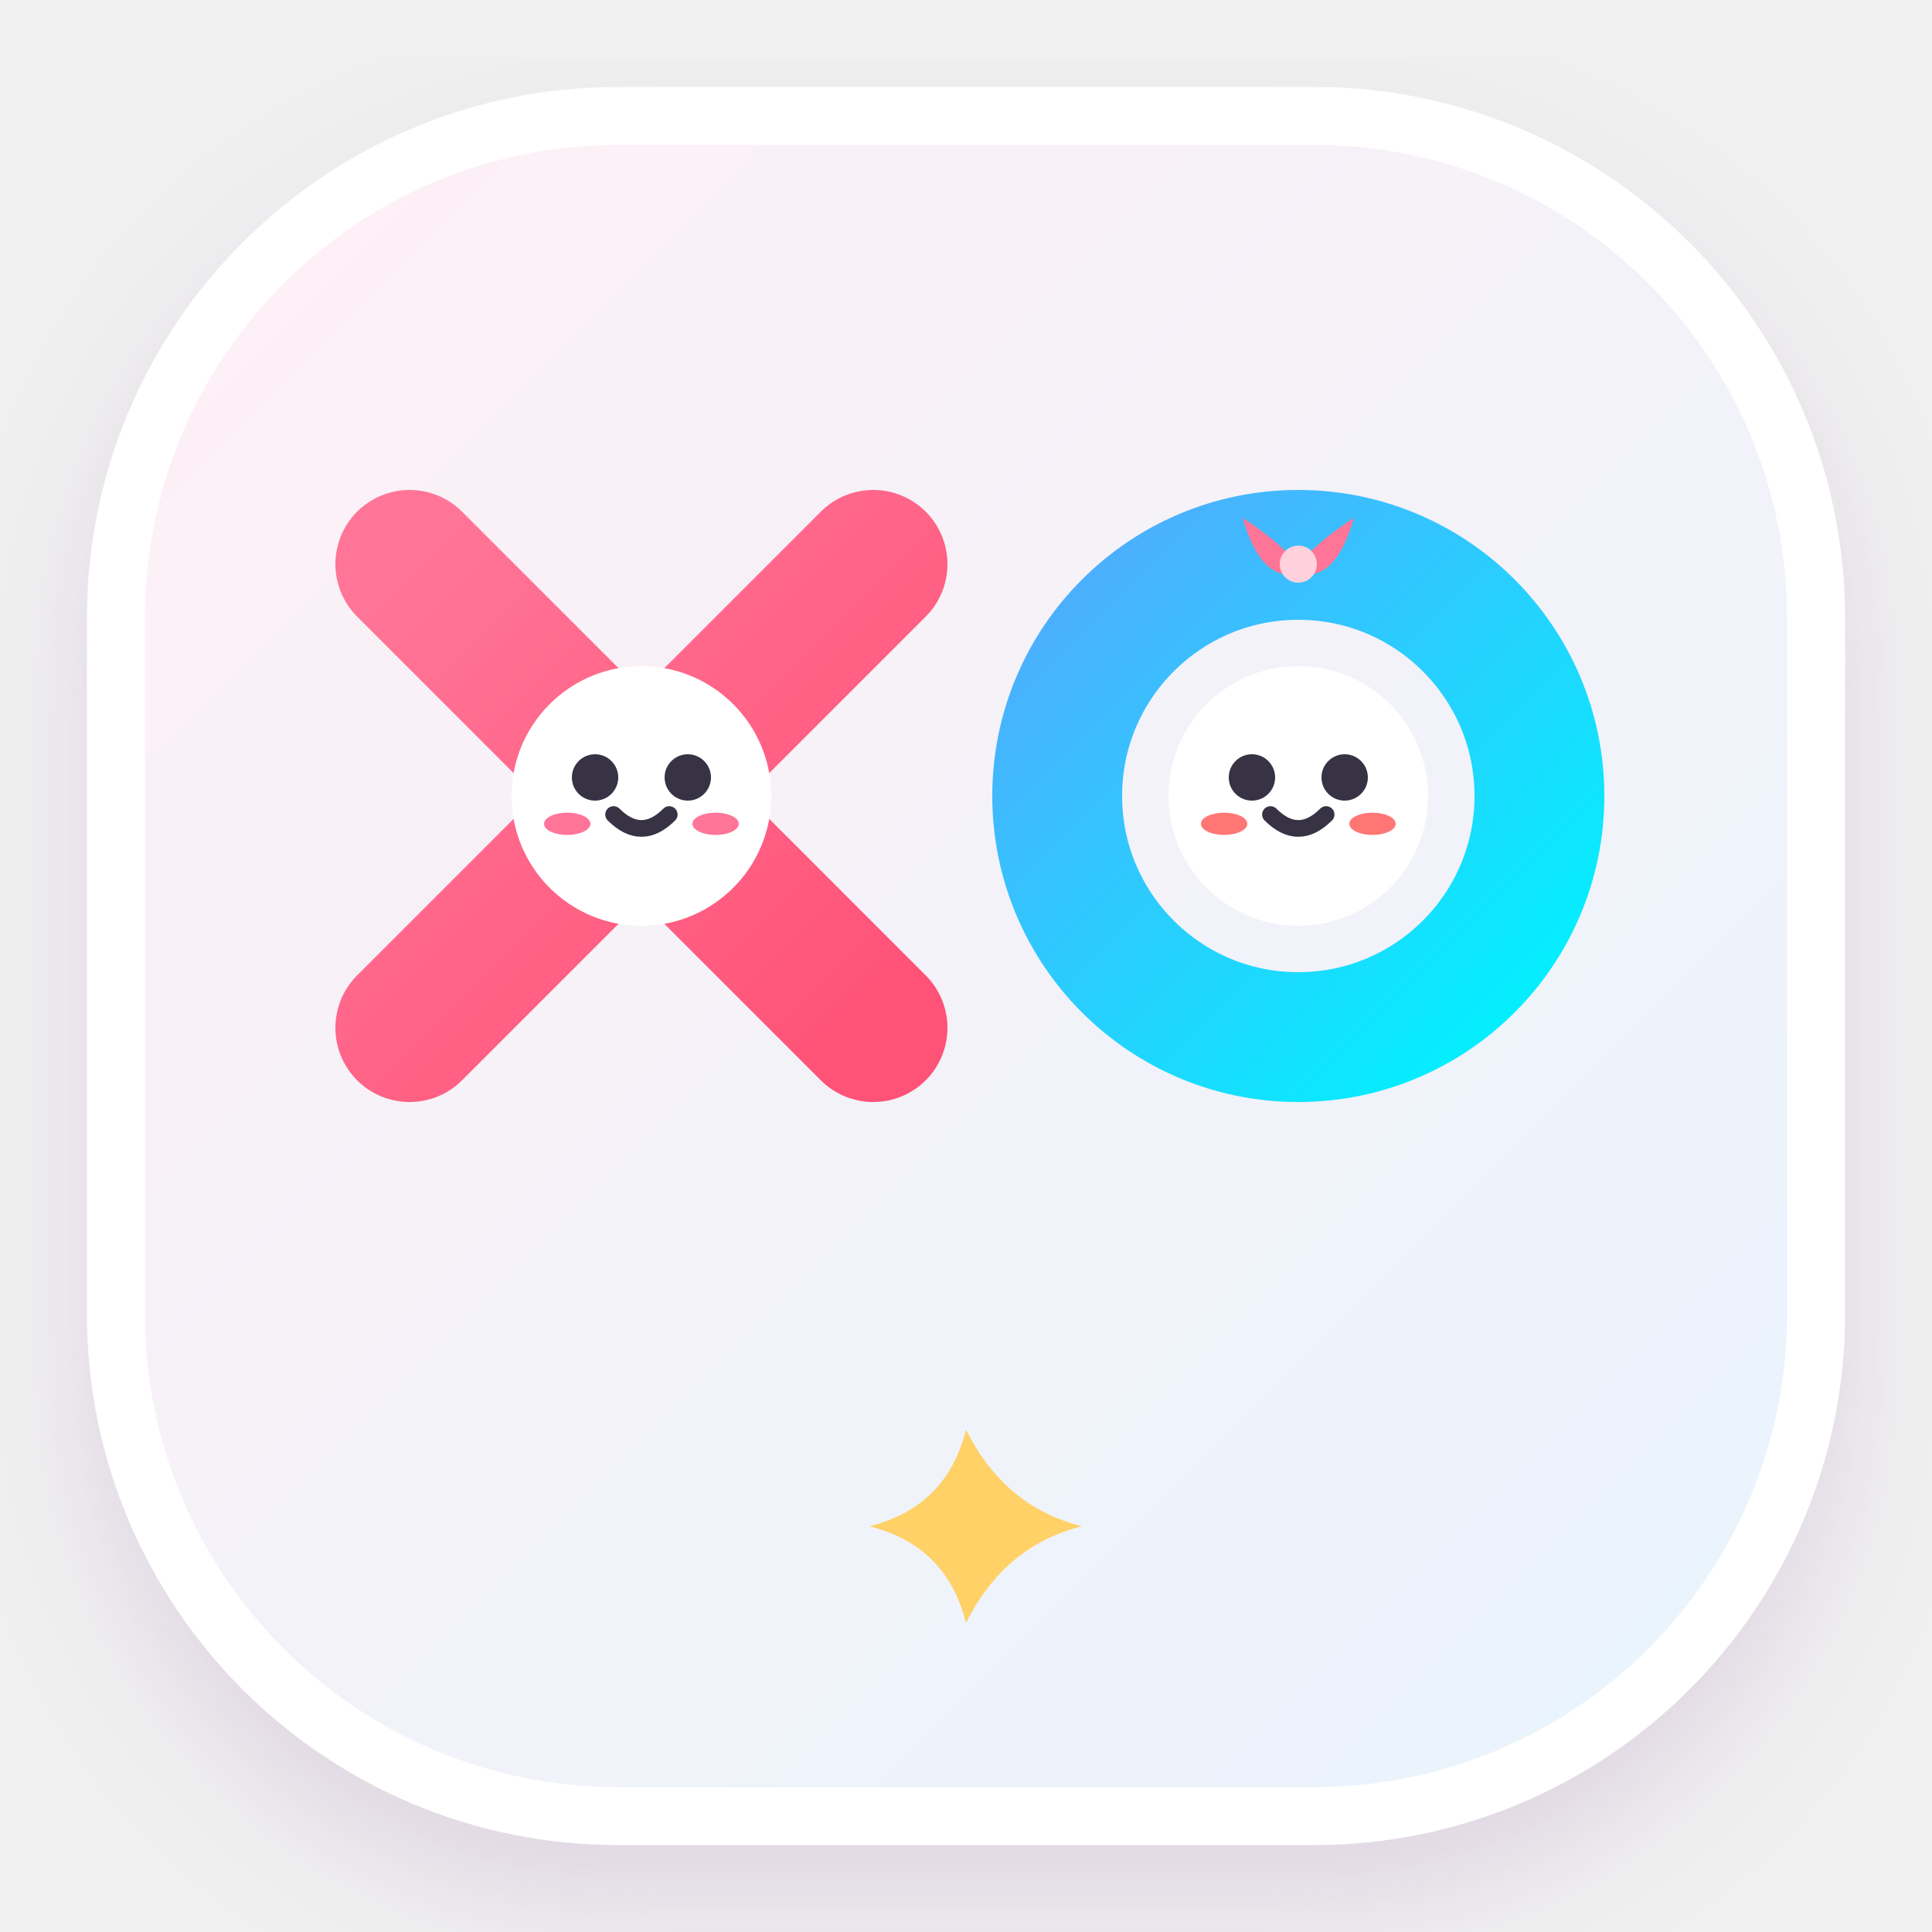
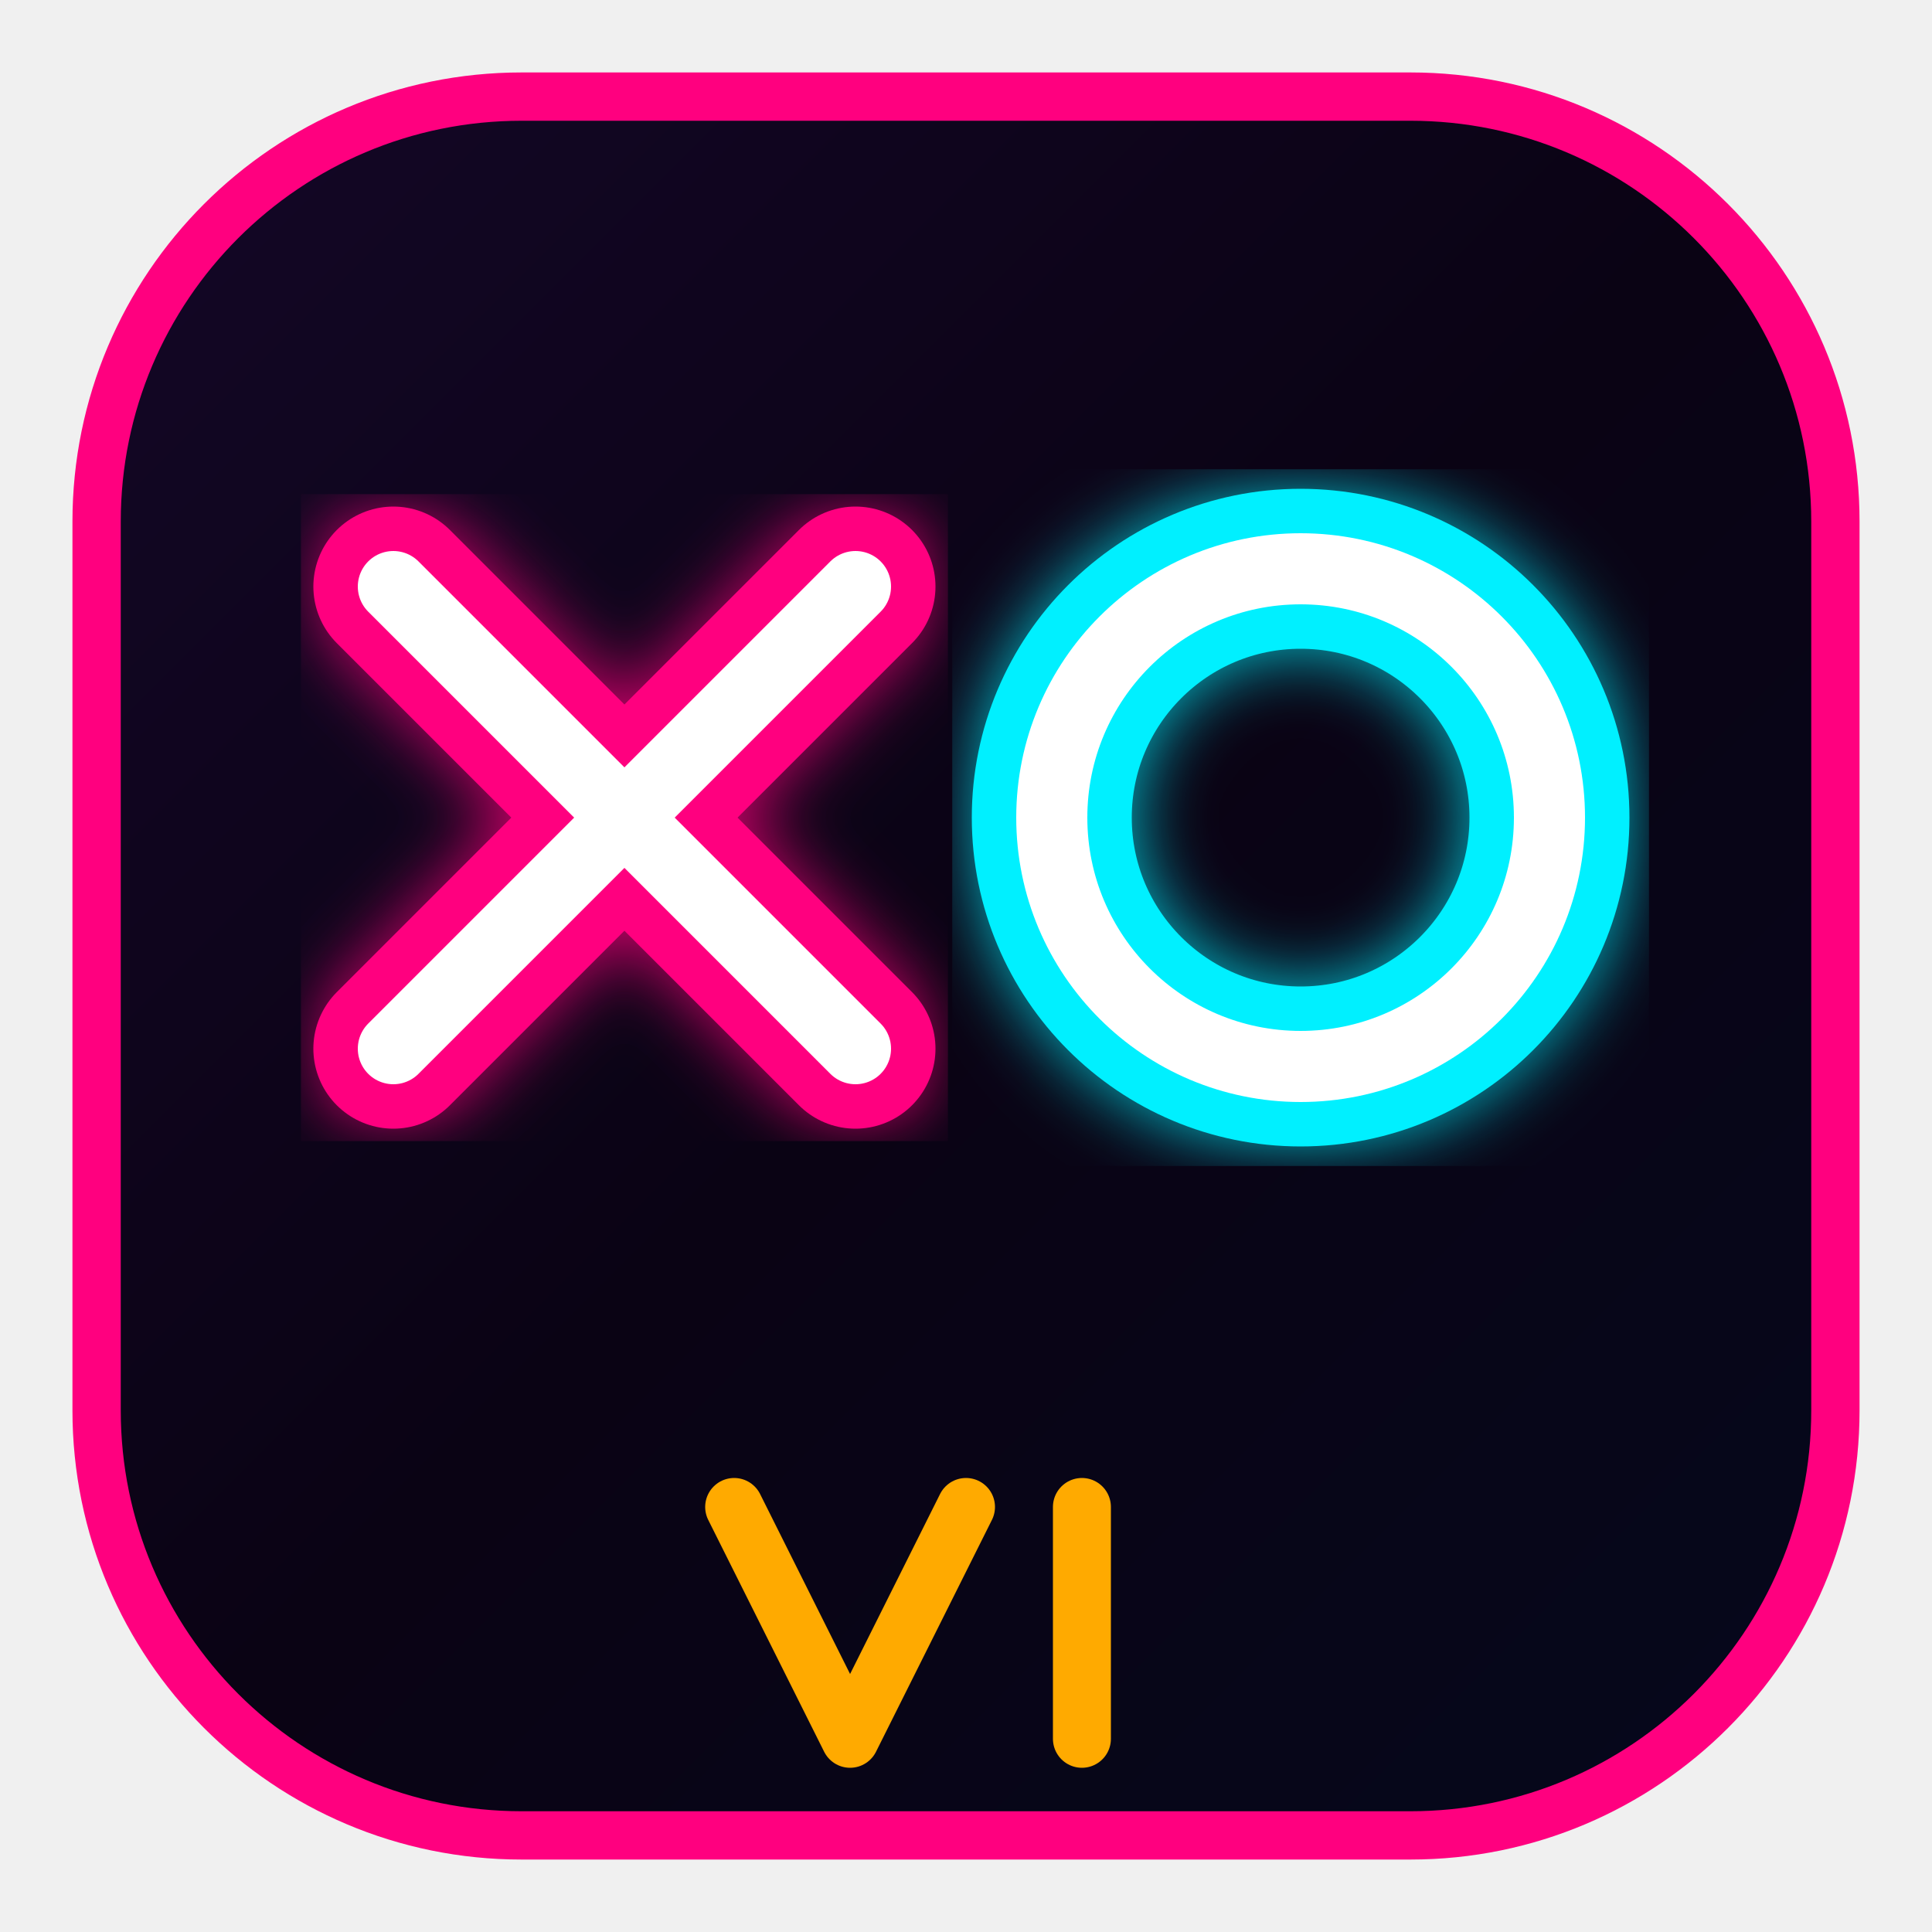
<svg xmlns="http://www.w3.org/2000/svg" viewBox="0 0 100 100">
  <defs>
-     <linearGradient id="bgGrad" x1="0%" y1="0%" x2="100%" y2="100%">
-       <stop offset="0%" stop-color="#fff0f5" />
-       <stop offset="100%" stop-color="#e8f4fd" />
+     <linearGradient id="gtaBg" x1="0%" y1="0%" x2="100%" y2="100%">
+       <stop offset="0%" stop-color="#140727" />
+       <stop offset="50%" stop-color="#0a0314" />
+       <stop offset="100%" stop-color="#05081c" />
    </linearGradient>
-     <linearGradient id="xGradFav" x1="0%" y1="0%" x2="100%" y2="100%">
-       <stop offset="0%" stop-color="#ff7597" />
+     <linearGradient id="neonPinkGrad" x1="0%" y1="0%" x2="100%" y2="100%">
+       <stop offset="0%" stop-color="#ff007f" />
      <stop offset="100%" stop-color="#ff5277" />
    </linearGradient>
-     <linearGradient id="oGradFav" x1="0%" y1="0%" x2="100%" y2="100%">
-       <stop offset="0%" stop-color="#4facfe" />
-       <stop offset="100%" stop-color="#00f2fe" />
+     <linearGradient id="neonCyanGrad" x1="0%" y1="0%" x2="100%" y2="100%">
+       <stop offset="0%" stop-color="#00f0ff" />
+       <stop offset="100%" stop-color="#00a8ff" />
    </linearGradient>
-     <filter id="shadow" x="-10%" y="-10%" width="120%" height="120%">
-       <feDropShadow dx="0" dy="3" stdDeviation="3" flood-color="#b89ac2" flood-opacity="0.3" />
+     <filter id="neonGlowFav" x="-20%" y="-20%" width="140%" height="140%">
+       <feDropShadow dx="0" dy="0" stdDeviation="4" flood-color="#ff007f" flood-opacity="0.8" />
+     </filter>
+     <filter id="cyanGlowFav" x="-20%" y="-20%" width="140%" height="140%">
+       <feDropShadow dx="0" dy="0" stdDeviation="4" flood-color="#00f0ff" flood-opacity="0.8" />
    </filter>
  </defs>
-   <rect x="6" y="6" width="88" height="88" rx="26" fill="url(#bgGrad)" stroke="#ffffff" stroke-width="3" filter="url(#shadow)" />
-   <g transform="translate(14, 22) scale(0.48)">
-     <line x1="15" y1="15" x2="65" y2="65" stroke="url(#xGradFav)" stroke-width="16" stroke-linecap="round" />
-     <line x1="65" y1="15" x2="15" y2="65" stroke="url(#xGradFav)" stroke-width="16" stroke-linecap="round" />
-     <circle cx="40" cy="40" r="14" fill="#ffffff" />
-     <circle cx="35" cy="38" r="2.5" fill="#373244" />
-     <circle cx="45" cy="38" r="2.5" fill="#373244" />
-     <ellipse cx="32" cy="43" rx="2.5" ry="1.2" fill="#ff7597" />
-     <ellipse cx="48" cy="43" rx="2.5" ry="1.2" fill="#ff7597" />
-     <path d="M 37 42 Q 40 45 43 42" stroke="#373244" stroke-width="1.8" stroke-linecap="round" fill="none" />
+   <rect x="5" y="5" width="90" height="90" rx="22" fill="url(#gtaBg)" stroke="#ff007f" stroke-width="2.5" />
+   <g transform="translate(13, 23) scale(0.46)" filter="url(#neonGlowFav)">
+     <line x1="16" y1="16" x2="68" y2="68" stroke="#ff007f" stroke-width="18" stroke-linecap="round" />
+     <line x1="68" y1="16" x2="16" y2="68" stroke="#ff007f" stroke-width="18" stroke-linecap="round" />
+     <line x1="16" y1="16" x2="68" y2="68" stroke="#ffffff" stroke-width="8" stroke-linecap="round" />
+     <line x1="68" y1="16" x2="16" y2="68" stroke="#ffffff" stroke-width="8" stroke-linecap="round" />
  </g>
-   <g transform="translate(48, 22) scale(0.48)">
-     <circle cx="40" cy="40" r="26" stroke="url(#oGradFav)" stroke-width="14" fill="none" />
-     <circle cx="40" cy="40" r="14" fill="#ffffff" />
-     <path d="M 34 10 Q 40 14 40 16 Q 40 14 46 10 Q 44 17 40 16 Q 36 17 34 10 Z" fill="#ff7597" />
-     <circle cx="40" cy="15" r="2" fill="#ffd1dc" />
-     <circle cx="35" cy="38" r="2.5" fill="#373244" />
-     <circle cx="45" cy="38" r="2.5" fill="#373244" />
-     <ellipse cx="32" cy="43" rx="2.5" ry="1.2" fill="#ff7675" />
-     <ellipse cx="48" cy="43" rx="2.5" ry="1.2" fill="#ff7675" />
-     <path d="M 37 42 Q 40 45 43 42" stroke="#373244" stroke-width="1.8" stroke-linecap="round" fill="none" />
+   <g transform="translate(48, 23) scale(0.46)" filter="url(#cyanGlowFav)">
+     <circle cx="42" cy="42" r="28" stroke="#00f0ff" stroke-width="18" fill="none" />
+     <circle cx="42" cy="42" r="28" stroke="#ffffff" stroke-width="8" fill="none" />
  </g>
-   <path d="M 50 74 Q 52 78 56 79 Q 52 80 50 84 Q 49 80 45 79 Q 49 78 50 74 Z" fill="#ffd166" />
+   <path d="M 38 78 L 44 90 L 50 78 M 56 78 L 56 90" stroke="#ffaa00" stroke-width="3" stroke-linecap="round" stroke-linejoin="round" fill="none" />
</svg>
